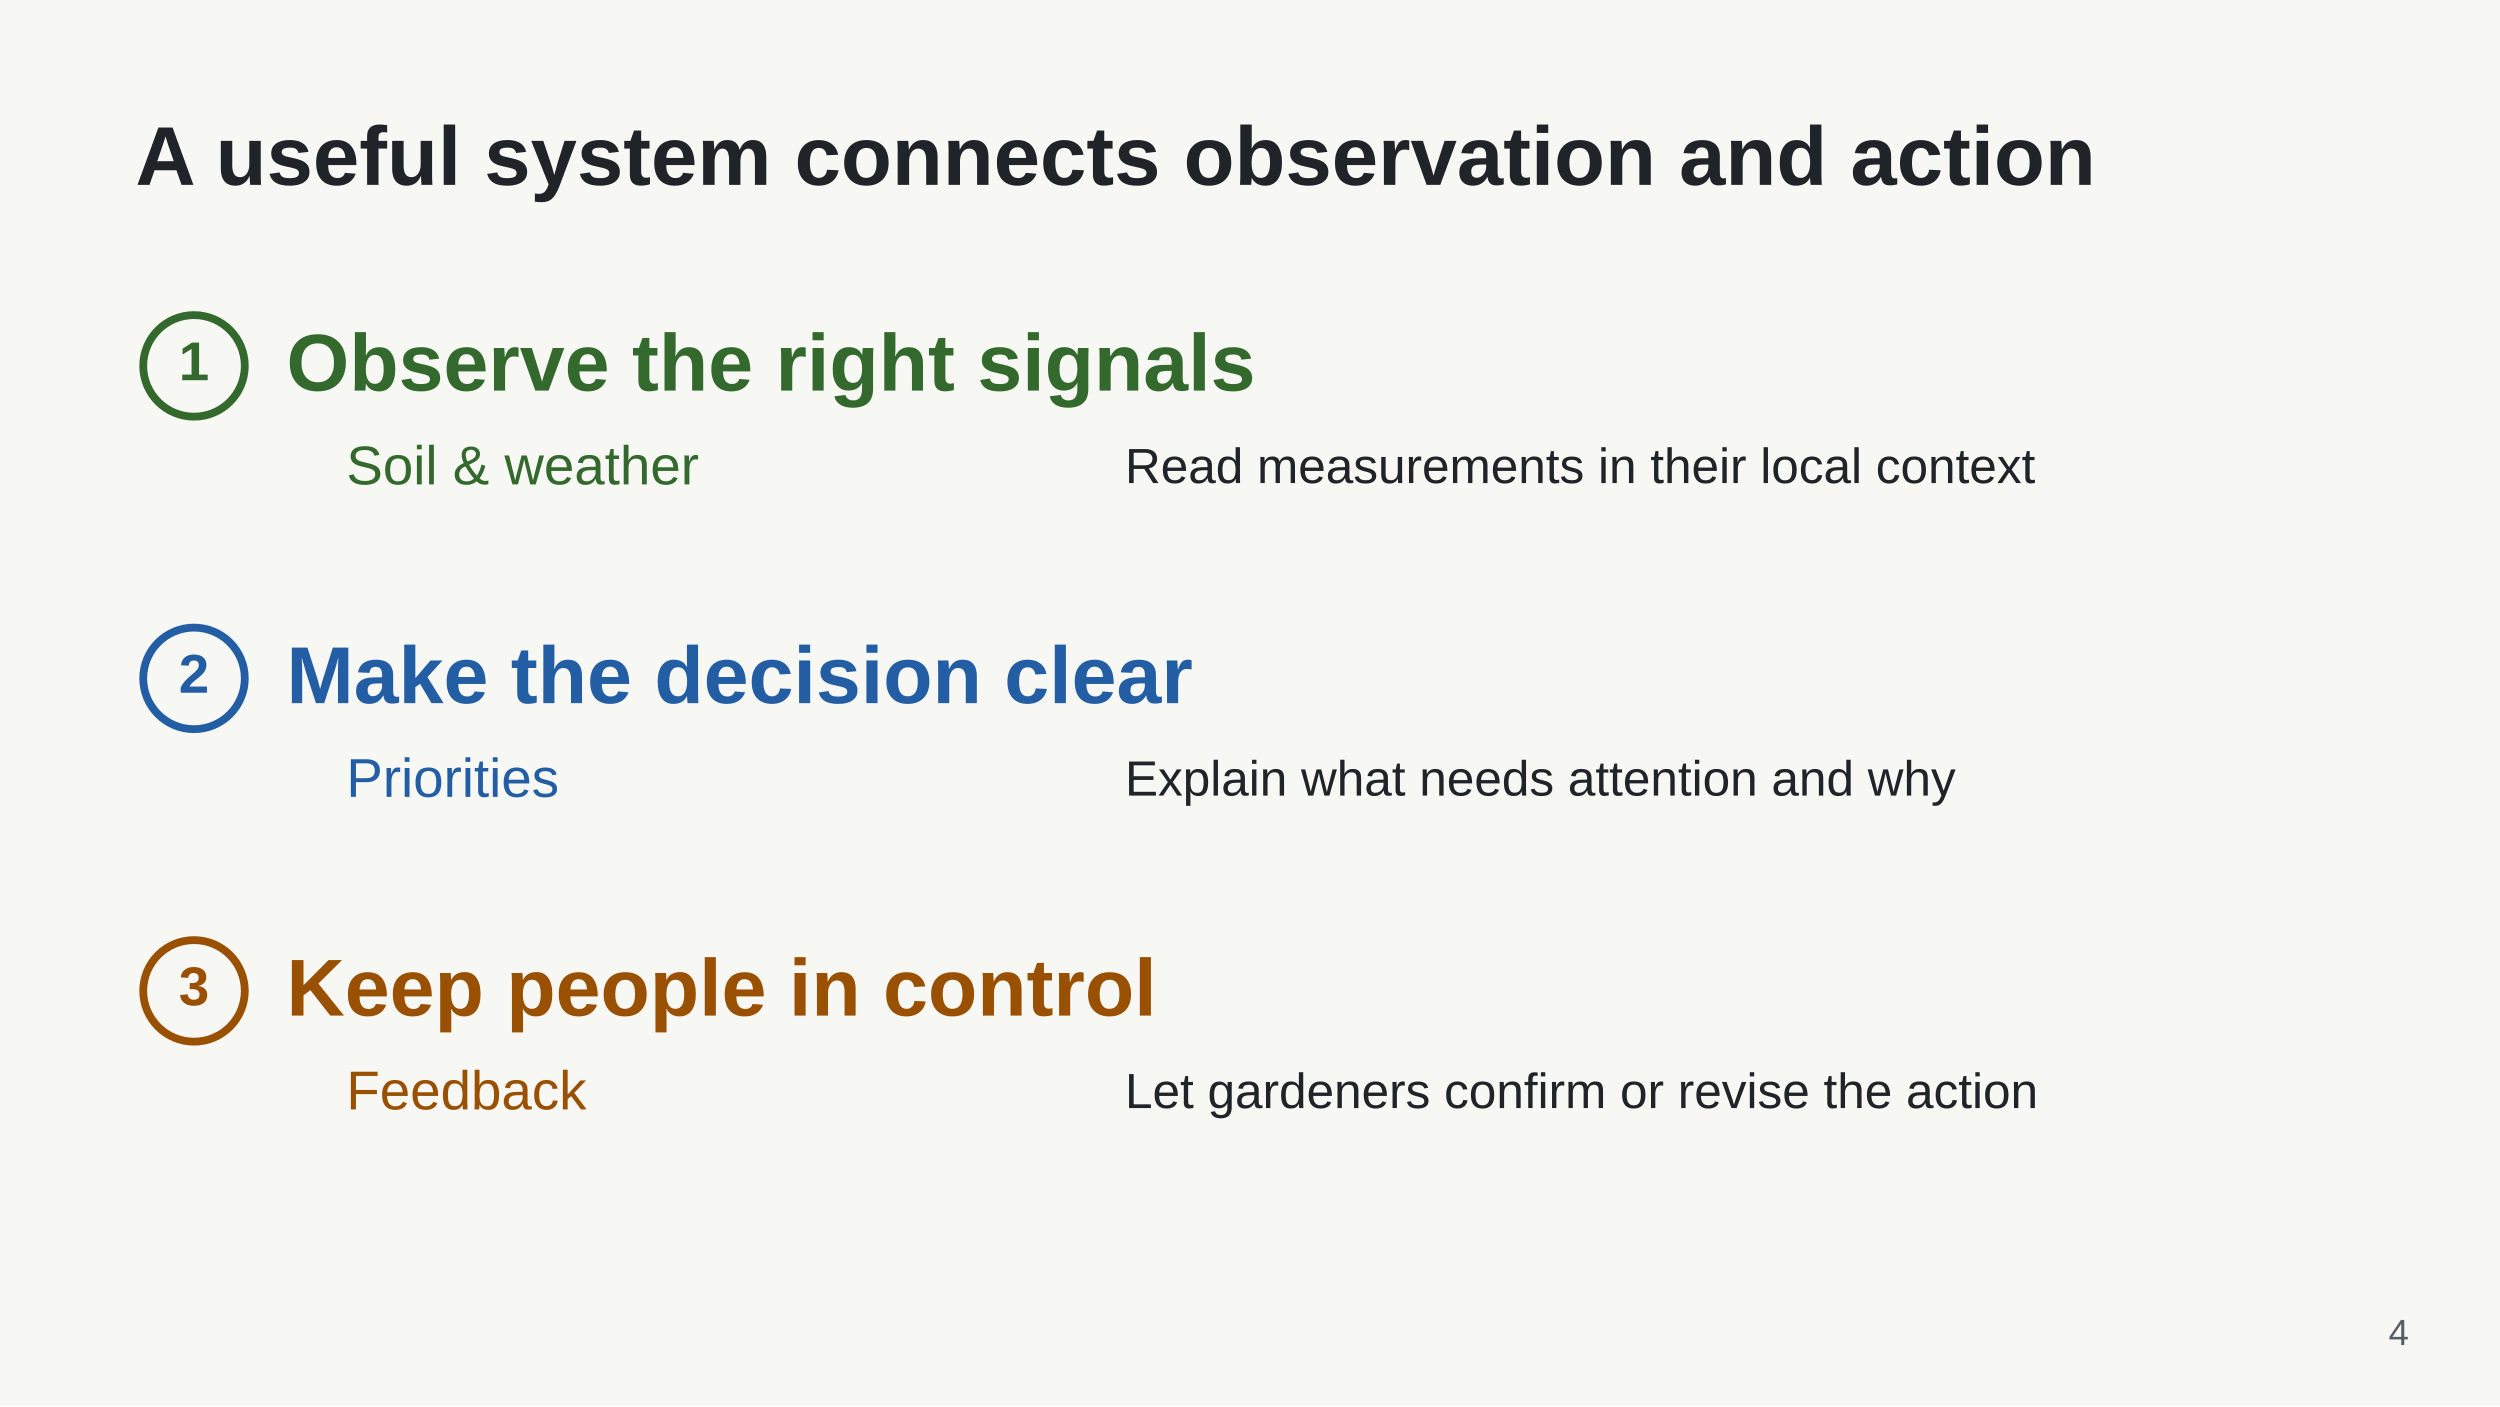
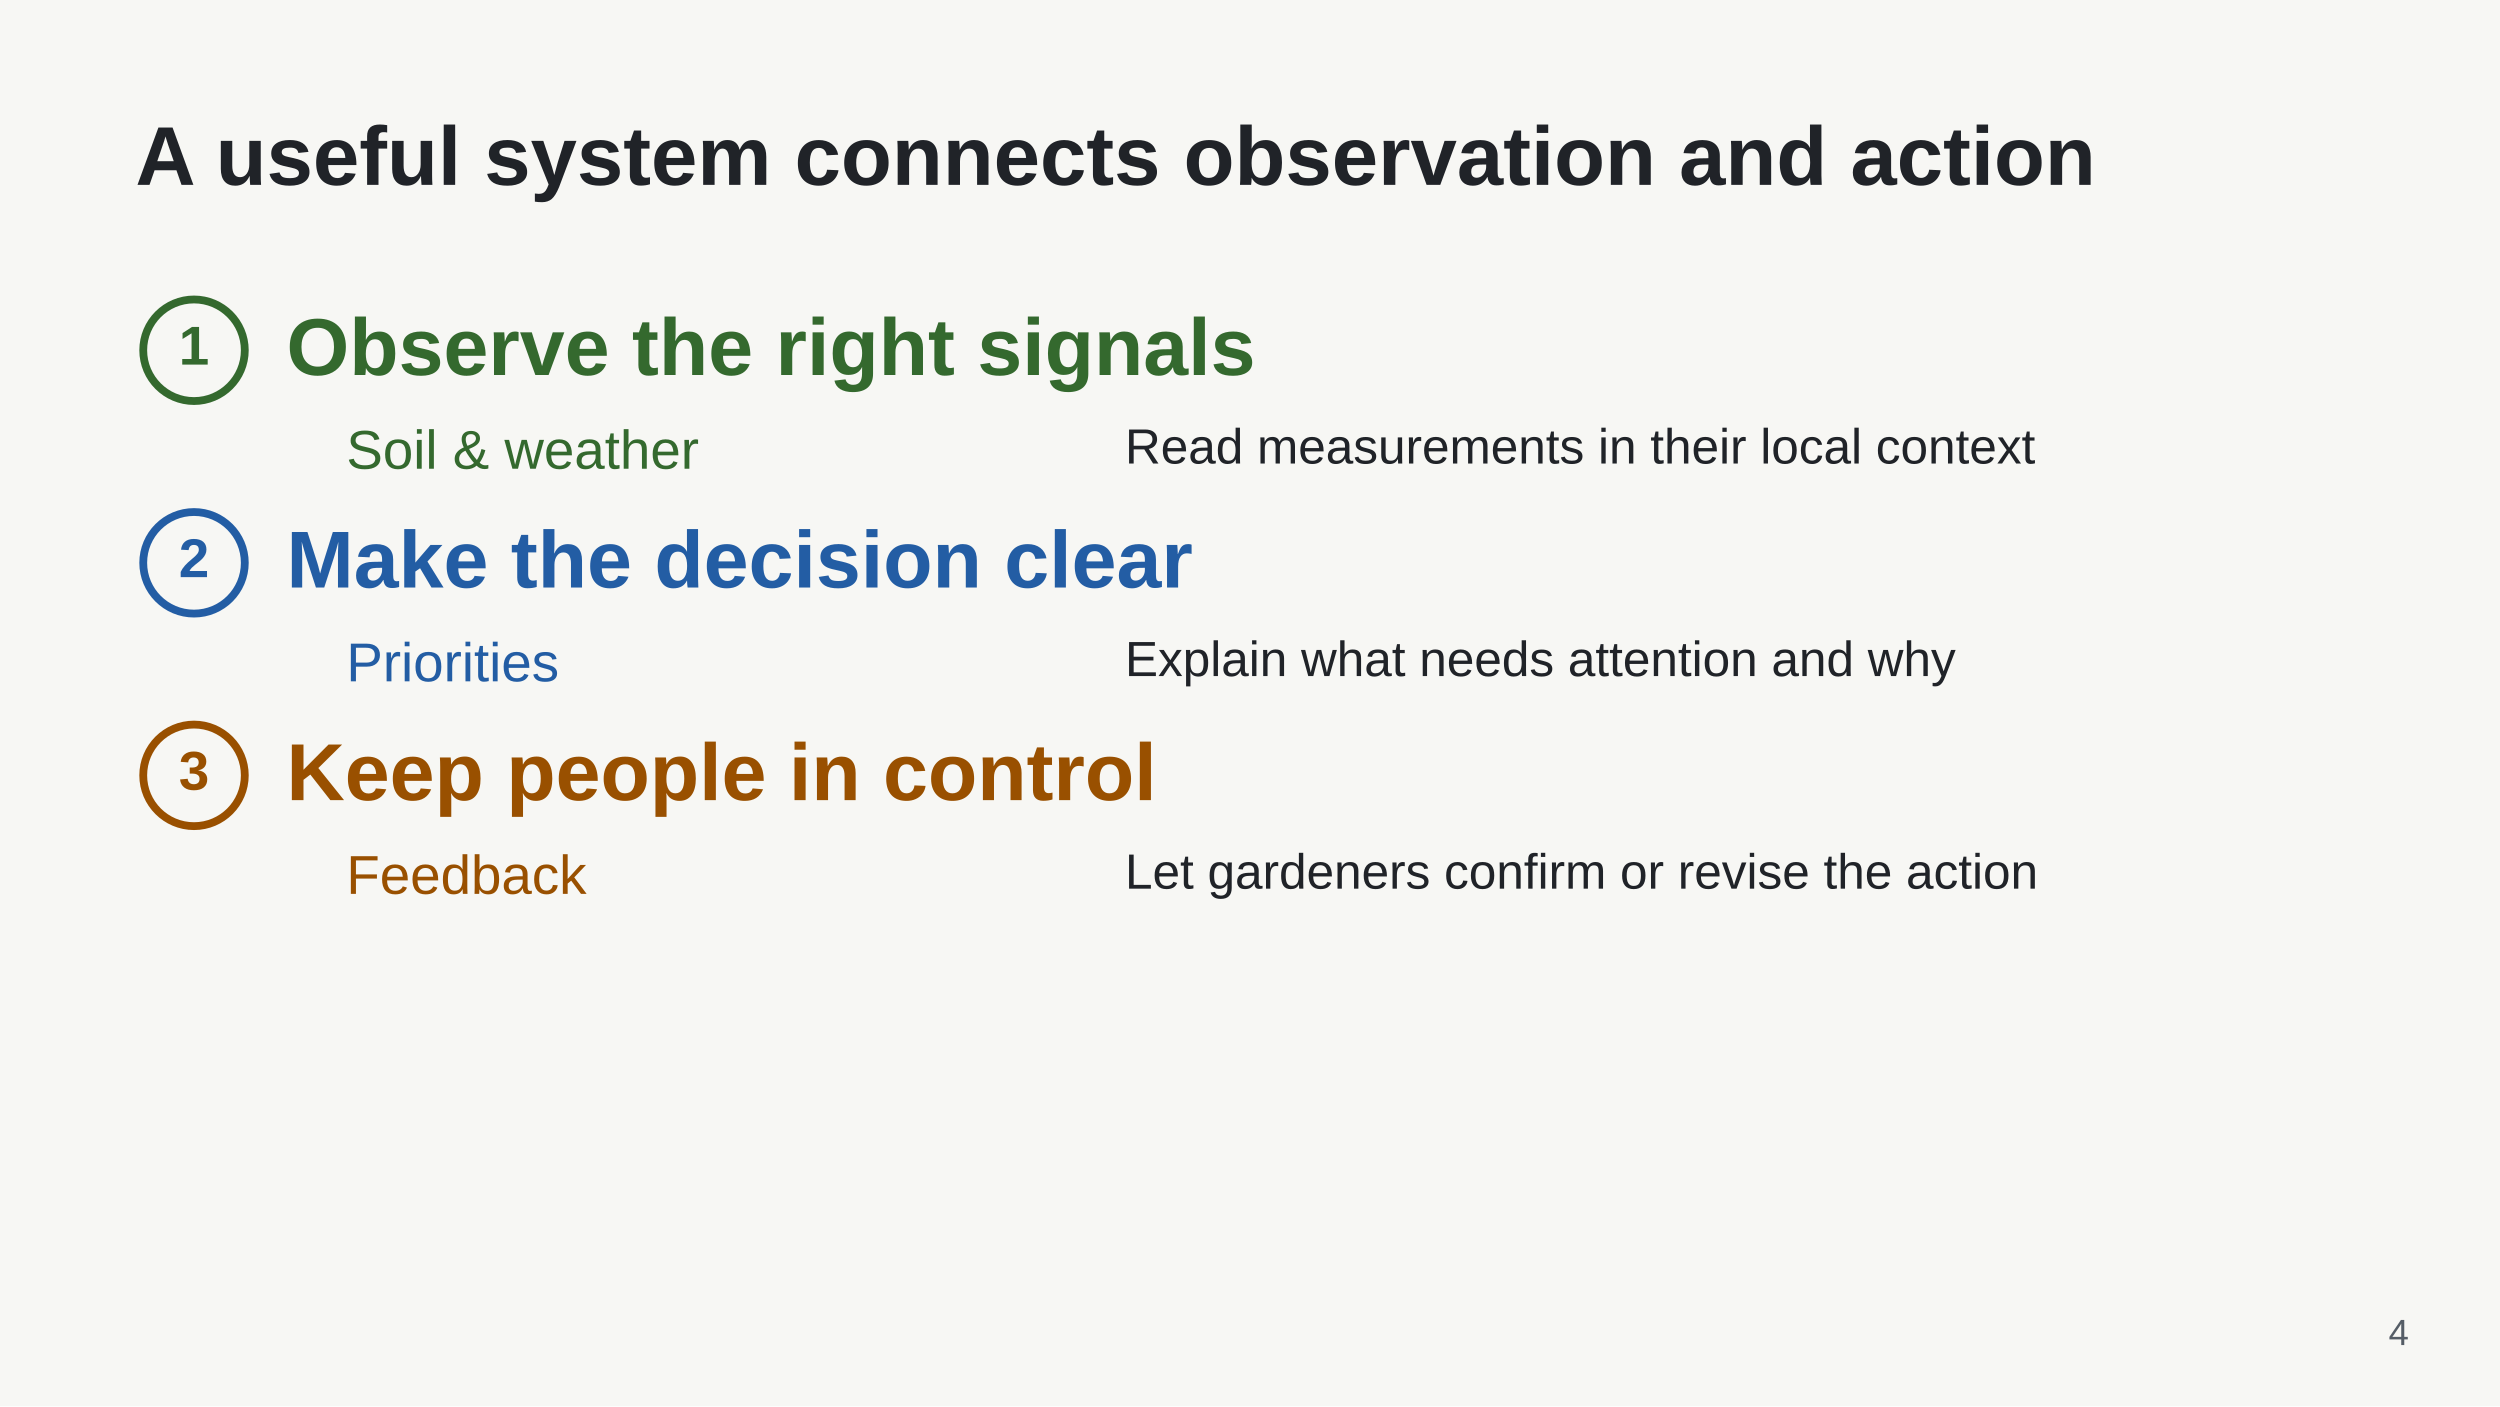
<svg xmlns="http://www.w3.org/2000/svg" width="1920" height="1080" viewBox="0 0 1920 1080">
  <rect width="100%" height="100%" fill="#F7F7F4" />
  <text x="104" y="142.0" font-family="HelveticaNeue-Bold,Arial,sans-serif" font-size="64.0" font-weight="700" fill="#202328" text-anchor="start">A useful system connects observation and action</text>
-   <ellipse cx="149.0" cy="281.0" rx="39.0" ry="39.0" fill="#F7F7F4" stroke="#34692E" stroke-width="6" />
-   <text x="149.0" y="292.0" font-family="HelveticaNeue-Bold,Arial,sans-serif" font-size="42.0" font-weight="700" fill="#34692E" text-anchor="middle">1</text>
-   <text x="220" y="300.0" font-family="HelveticaNeue-Bold,Arial,sans-serif" font-size="62.0" font-weight="700" fill="#34692E" text-anchor="start">Observe the right signals</text>
-   <text x="266" y="372.0" font-family="HelveticaNeue,Arial,sans-serif" font-size="42.0" font-weight="400" fill="#34692E" text-anchor="start">Soil &amp; weather</text>
-   <text x="864" y="371.0" font-family="HelveticaNeue,Arial,sans-serif" font-size="38.0" font-weight="400" fill="#202328" text-anchor="start">Read measurements in their local context</text>
-   <ellipse cx="149.0" cy="521.0" rx="39.0" ry="39.0" fill="#F7F7F4" stroke="#235DA4" stroke-width="6" />
-   <text x="149.0" y="532.0" font-family="HelveticaNeue-Bold,Arial,sans-serif" font-size="42.0" font-weight="700" fill="#235DA4" text-anchor="middle">2</text>
-   <text x="220" y="540.0" font-family="HelveticaNeue-Bold,Arial,sans-serif" font-size="62.0" font-weight="700" fill="#235DA4" text-anchor="start">Make the decision clear</text>
-   <text x="266" y="612.0" font-family="HelveticaNeue,Arial,sans-serif" font-size="42.0" font-weight="400" fill="#235DA4" text-anchor="start">Priorities</text>
-   <text x="864" y="611.0" font-family="HelveticaNeue,Arial,sans-serif" font-size="38.0" font-weight="400" fill="#202328" text-anchor="start">Explain what needs attention and why</text>
-   <ellipse cx="149.0" cy="761.0" rx="39.0" ry="39.0" fill="#F7F7F4" stroke="#995000" stroke-width="6" />
-   <text x="149.0" y="772.0" font-family="HelveticaNeue-Bold,Arial,sans-serif" font-size="42.0" font-weight="700" fill="#995000" text-anchor="middle">3</text>
-   <text x="220" y="780.0" font-family="HelveticaNeue-Bold,Arial,sans-serif" font-size="62.0" font-weight="700" fill="#995000" text-anchor="start">Keep people in control</text>
-   <text x="266" y="852.0" font-family="HelveticaNeue,Arial,sans-serif" font-size="42.0" font-weight="400" fill="#995000" text-anchor="start">Feedback</text>
-   <text x="864" y="851.0" font-family="HelveticaNeue,Arial,sans-serif" font-size="38.0" font-weight="400" fill="#202328" text-anchor="start">Let gardeners confirm or revise the action</text>
-   <text x="1850" y="1033.0" font-family="HelveticaNeue,Arial,sans-serif" font-size="28.0" font-weight="400" fill="#555D66" text-anchor="end">4</text>
+   <ellipse cx="149.0" cy="269.0" rx="39.0" ry="39.0" fill="#F7F7F4" stroke="#34692E" stroke-width="6" />
+   <text x="149.0" y="280.0" font-family="HelveticaNeue-Bold,Arial,sans-serif" font-size="42.0" font-weight="700" fill="#34692E" text-anchor="middle">1</text>
+   <text x="220" y="288.0" font-family="HelveticaNeue-Bold,Arial,sans-serif" font-size="62.0" font-weight="700" fill="#34692E" text-anchor="start">Observe the right signals</text>
+   <text x="266" y="360.0" font-family="HelveticaNeue,Arial,sans-serif" font-size="42.0" font-weight="400" fill="#34692E" text-anchor="start">Soil &amp; weather</text>
+   <text x="864" y="356.0" font-family="HelveticaNeue,Arial,sans-serif" font-size="38.0" font-weight="400" fill="#202328" text-anchor="start">Read measurements in their local context</text>
+   <ellipse cx="149.0" cy="432.24" rx="39.0" ry="39.0" fill="#F7F7F4" stroke="#235DA4" stroke-width="6" />
+   <text x="149.0" y="443.24" font-family="HelveticaNeue-Bold,Arial,sans-serif" font-size="42.0" font-weight="700" fill="#235DA4" text-anchor="middle">2</text>
+   <text x="220" y="451.24" font-family="HelveticaNeue-Bold,Arial,sans-serif" font-size="62.0" font-weight="700" fill="#235DA4" text-anchor="start">Make the decision clear</text>
+   <text x="266" y="523.24" font-family="HelveticaNeue,Arial,sans-serif" font-size="42.0" font-weight="400" fill="#235DA4" text-anchor="start">Priorities</text>
+   <text x="864" y="519.24" font-family="HelveticaNeue,Arial,sans-serif" font-size="38.0" font-weight="400" fill="#202328" text-anchor="start">Explain what needs attention and why</text>
+   <ellipse cx="149.0" cy="595.48" rx="39.0" ry="39.0" fill="#F7F7F4" stroke="#995000" stroke-width="6" />
+   <text x="149.0" y="606.48" font-family="HelveticaNeue-Bold,Arial,sans-serif" font-size="42.0" font-weight="700" fill="#995000" text-anchor="middle">3</text>
+   <text x="220" y="614.48" font-family="HelveticaNeue-Bold,Arial,sans-serif" font-size="62.0" font-weight="700" fill="#995000" text-anchor="start">Keep people in control</text>
+   <text x="266" y="686.48" font-family="HelveticaNeue,Arial,sans-serif" font-size="42.0" font-weight="400" fill="#995000" text-anchor="start">Feedback</text>
+   <text x="864" y="682.48" font-family="HelveticaNeue,Arial,sans-serif" font-size="38.0" font-weight="400" fill="#202328" text-anchor="start">Let gardeners confirm or revise the action</text>
+   <text x="1850" y="1033.0" font-family="HelveticaNeue,Arial,sans-serif" font-size="28" font-weight="400" fill="#555D66" text-anchor="end">4</text>
</svg>
